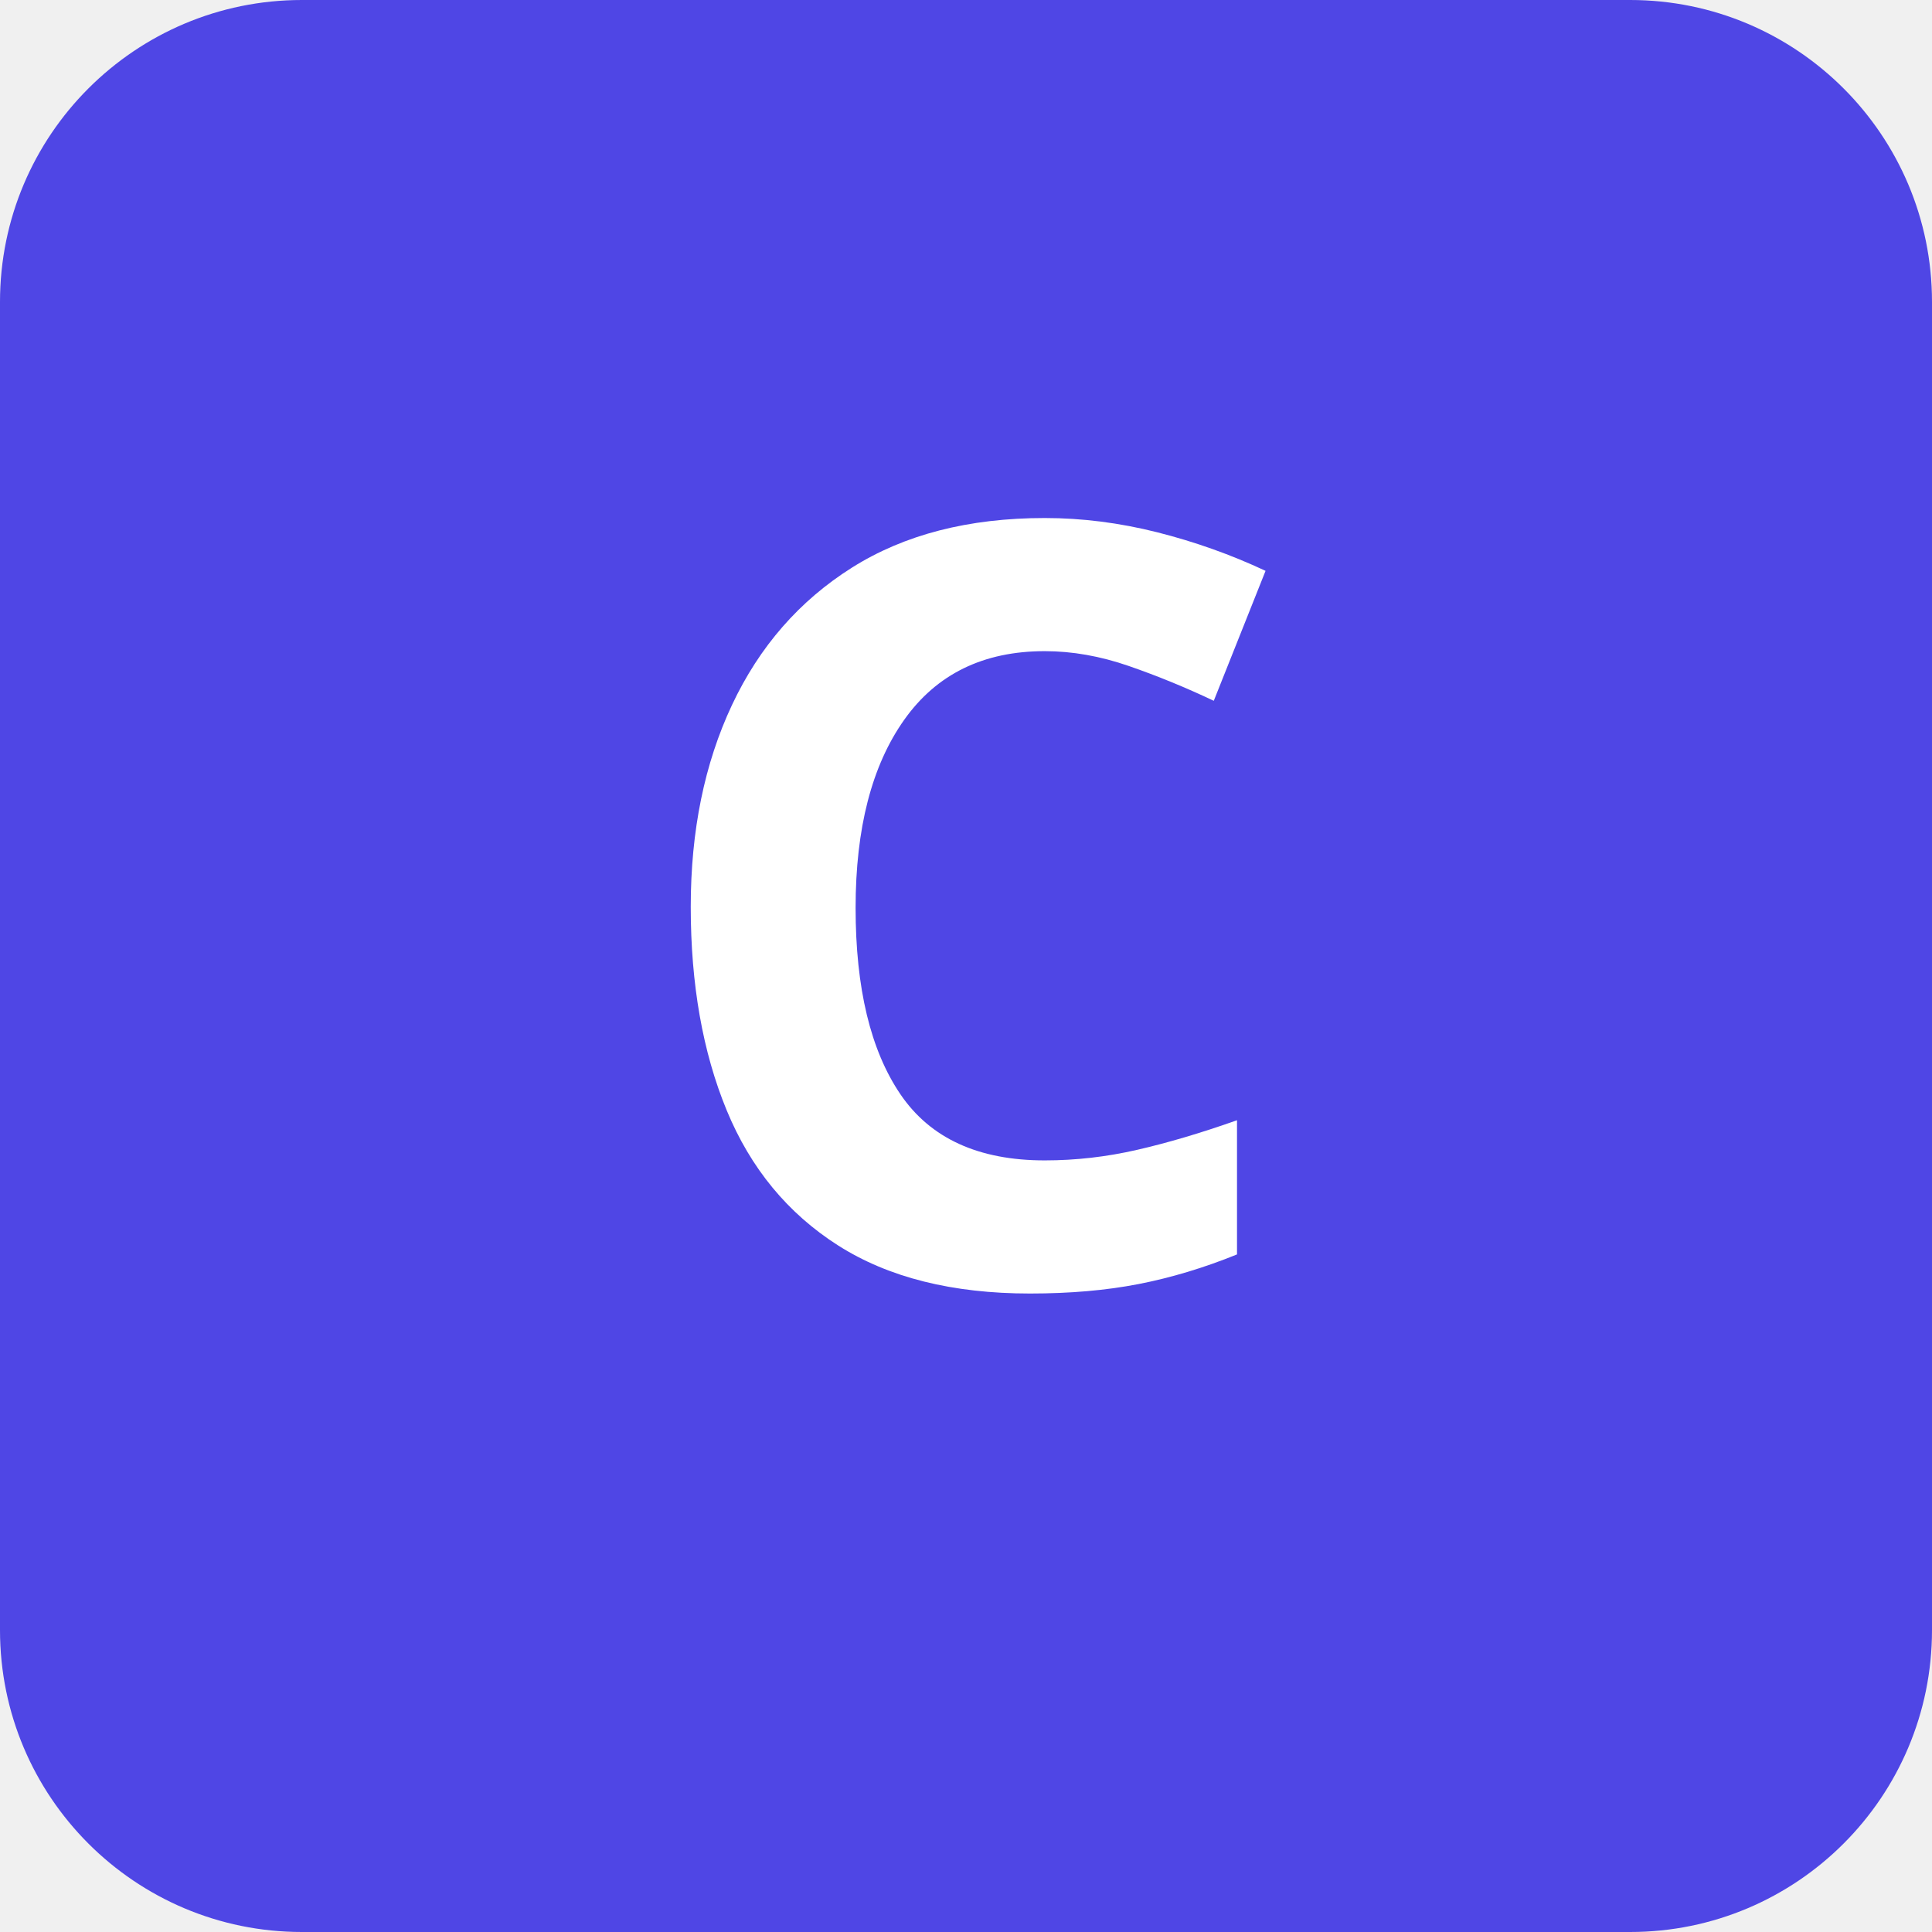
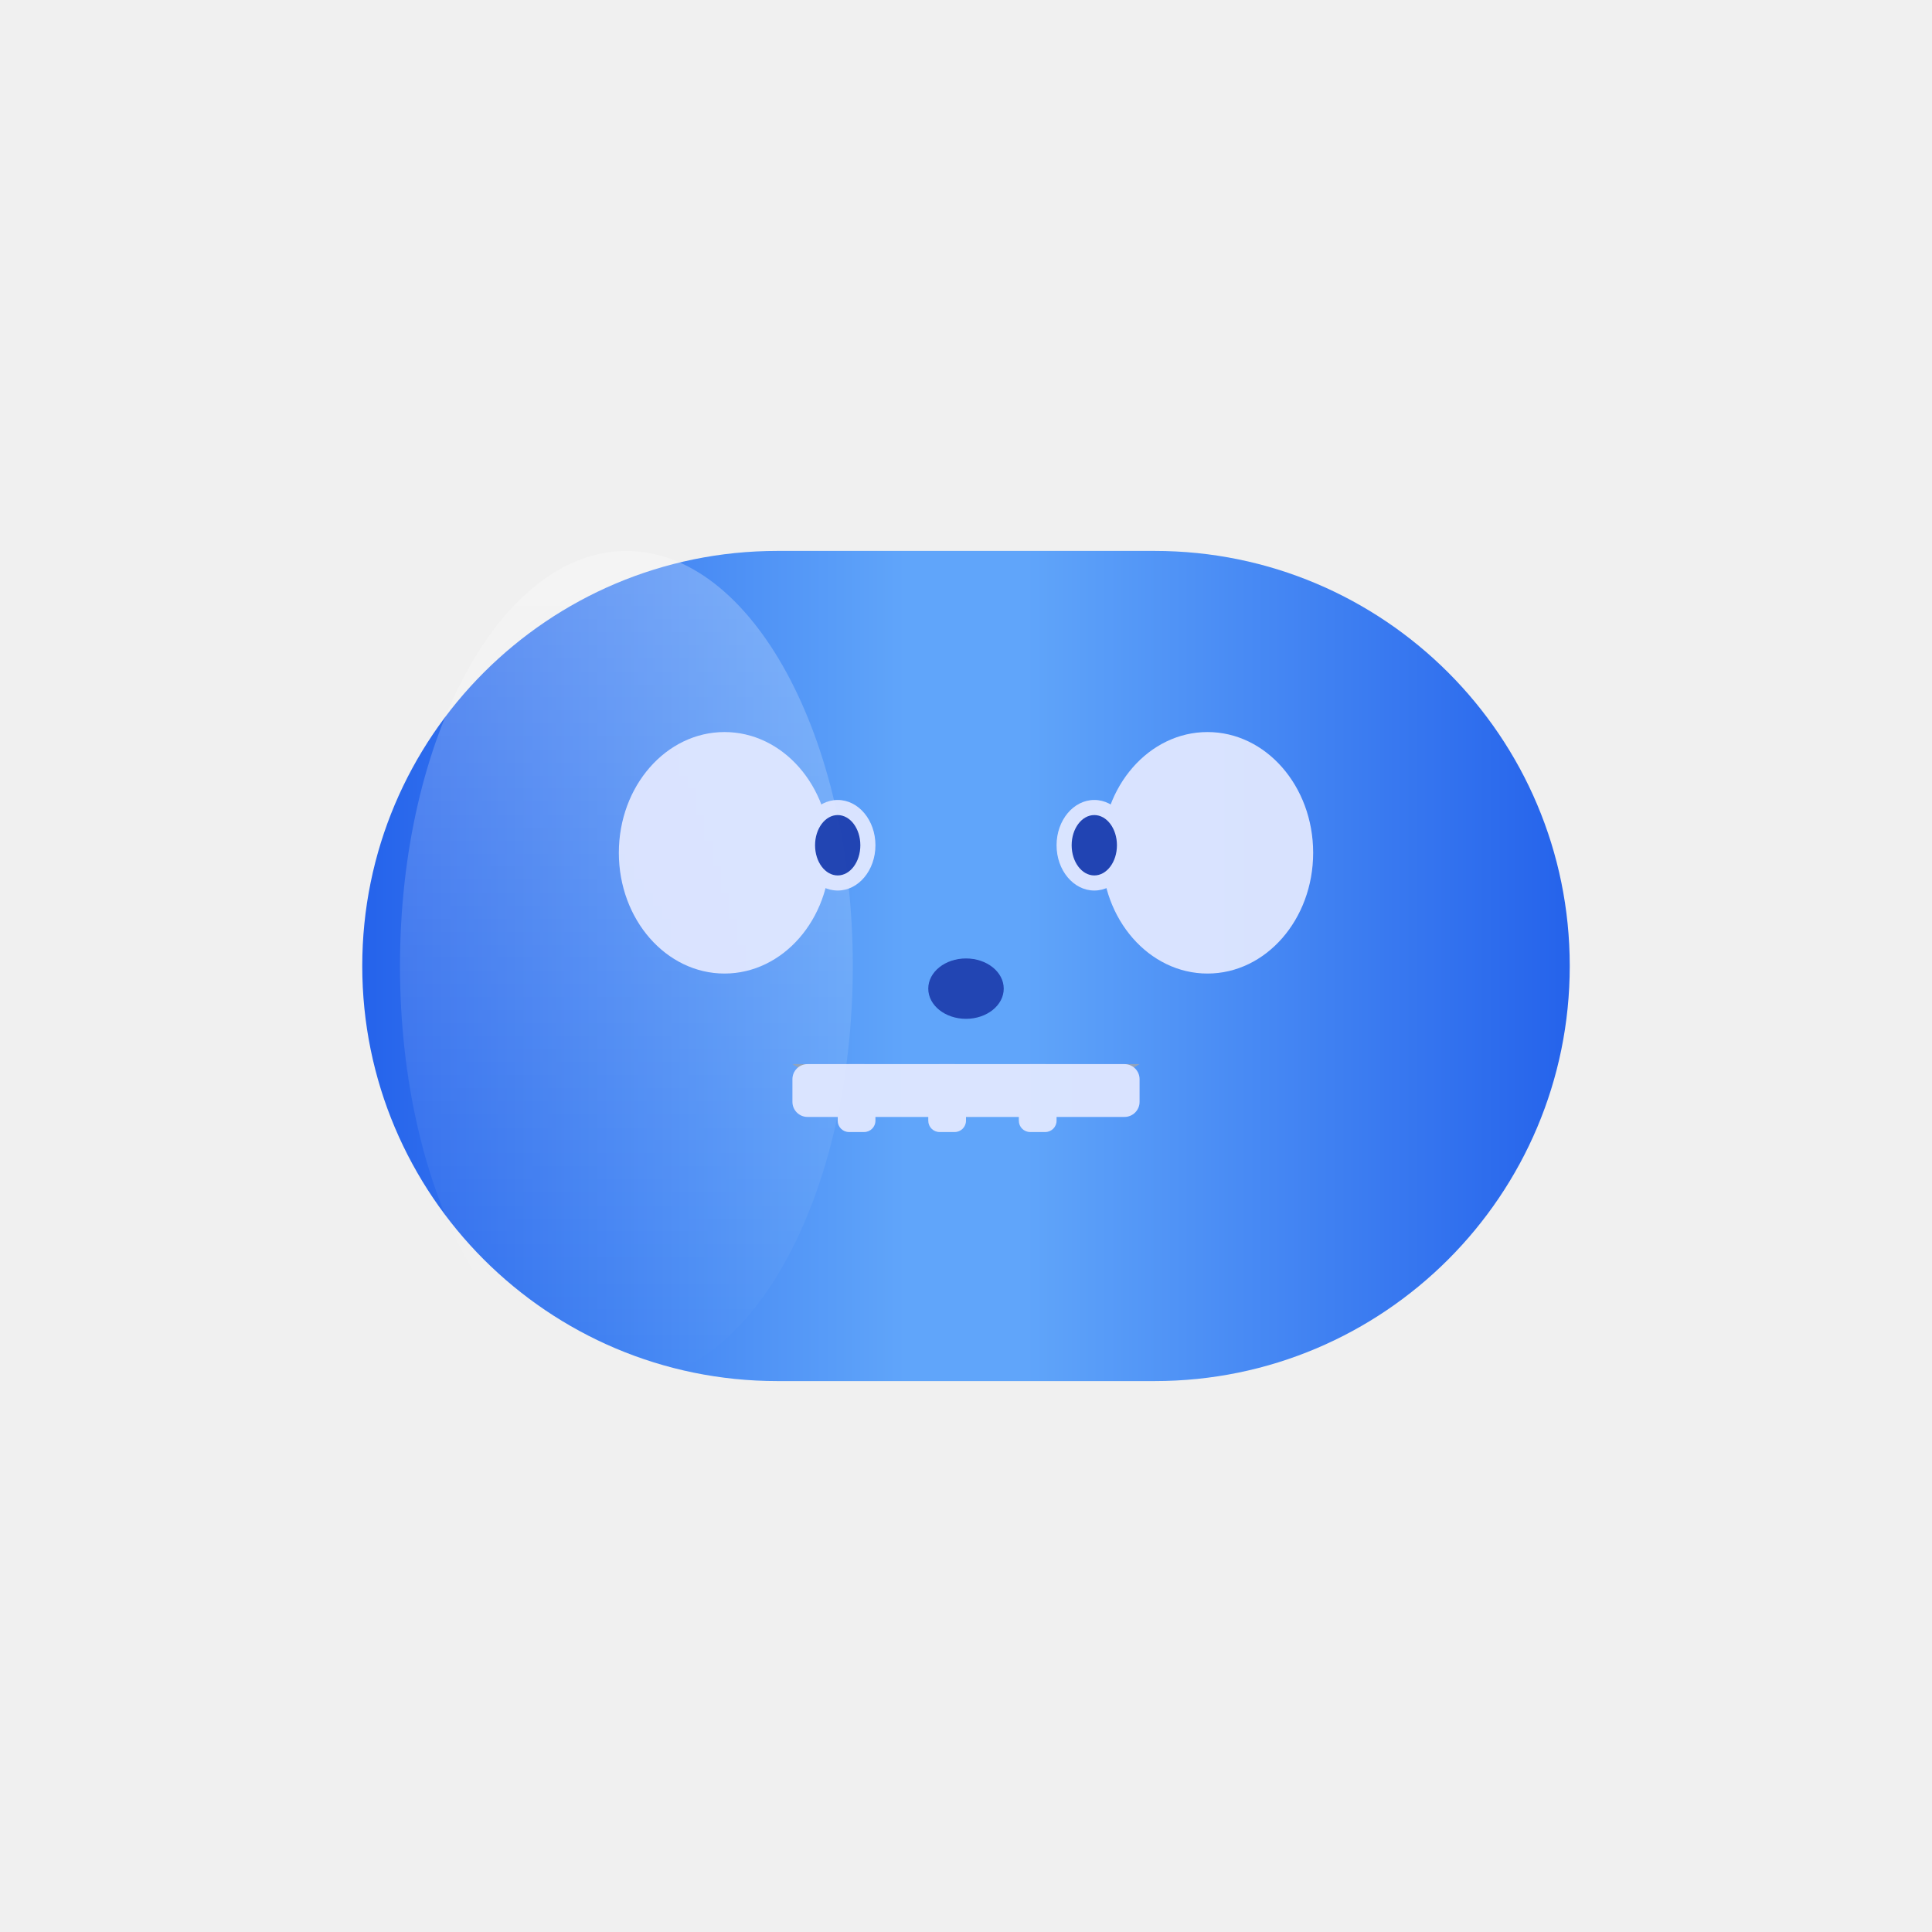
<svg xmlns="http://www.w3.org/2000/svg" viewBox="0 0 512 512">
-   <rect width="512" height="512" rx="80" fill="#4f46e5" />
-   <text x="256" y="340" font-size="280" text-anchor="middle" fill="#fff" font-family="system-ui" font-weight="bold">C</text>
+   <defs>
+     <linearGradient id="pill-grad" x1="0" y1="0" x2="1" y2="0">
+       <stop offset="0%" stop-color="#2563EB" />
+       <stop offset="45%" stop-color="#60A5FA" />
+       <stop offset="55%" stop-color="#60A5FA" />
+       <stop offset="100%" stop-color="#2563EB" />
+     </linearGradient>
+     <linearGradient id="pill-shine" x1="0" y1="0" x2="0" y2="1">
+       <stop offset="0%" stop-color="rgba(255,255,255,0.25)" />
+       <stop offset="100%" stop-color="rgba(255,255,255,0)" />
+     </linearGradient>
+   </defs>
+   <rect x="96" y="146" width="320" height="220" rx="110" ry="110" fill="url(#pill-grad)" />
+   <rect x="106" y="146" width="120" height="220" rx="110" ry="110" fill="url(#pill-shine)" />
+   <g fill="#E0E7FF" opacity="0.95">
+     <ellipse cx="192" cy="226" rx="28" ry="32" />
+     <ellipse cx="320" cy="226" rx="28" ry="32" />
+     <path d="M210 282 Q256 310 302 282" fill="#94A3B8" />
+     <rect x="210" y="282" width="92" height="14" rx="4" />
+     <rect x="222" y="282" width="10" height="18" rx="3" />
+     <rect x="246" y="282" width="10" height="18" rx="3" />
+     <rect x="270" y="282" width="10" height="18" rx="3" />
+     <ellipse cx="256" cy="262" rx="10" ry="8" fill="#1E40AF" />
+     <ellipse cx="222" cy="224" rx="10" ry="12" />
+     <ellipse cx="290" cy="224" rx="10" ry="12" />
+     <ellipse cx="222" cy="224" rx="6" ry="8" fill="#1E40AF" />
+     <ellipse cx="290" cy="224" rx="6" ry="8" fill="#1E40AF" />
+   </g>
</svg>
